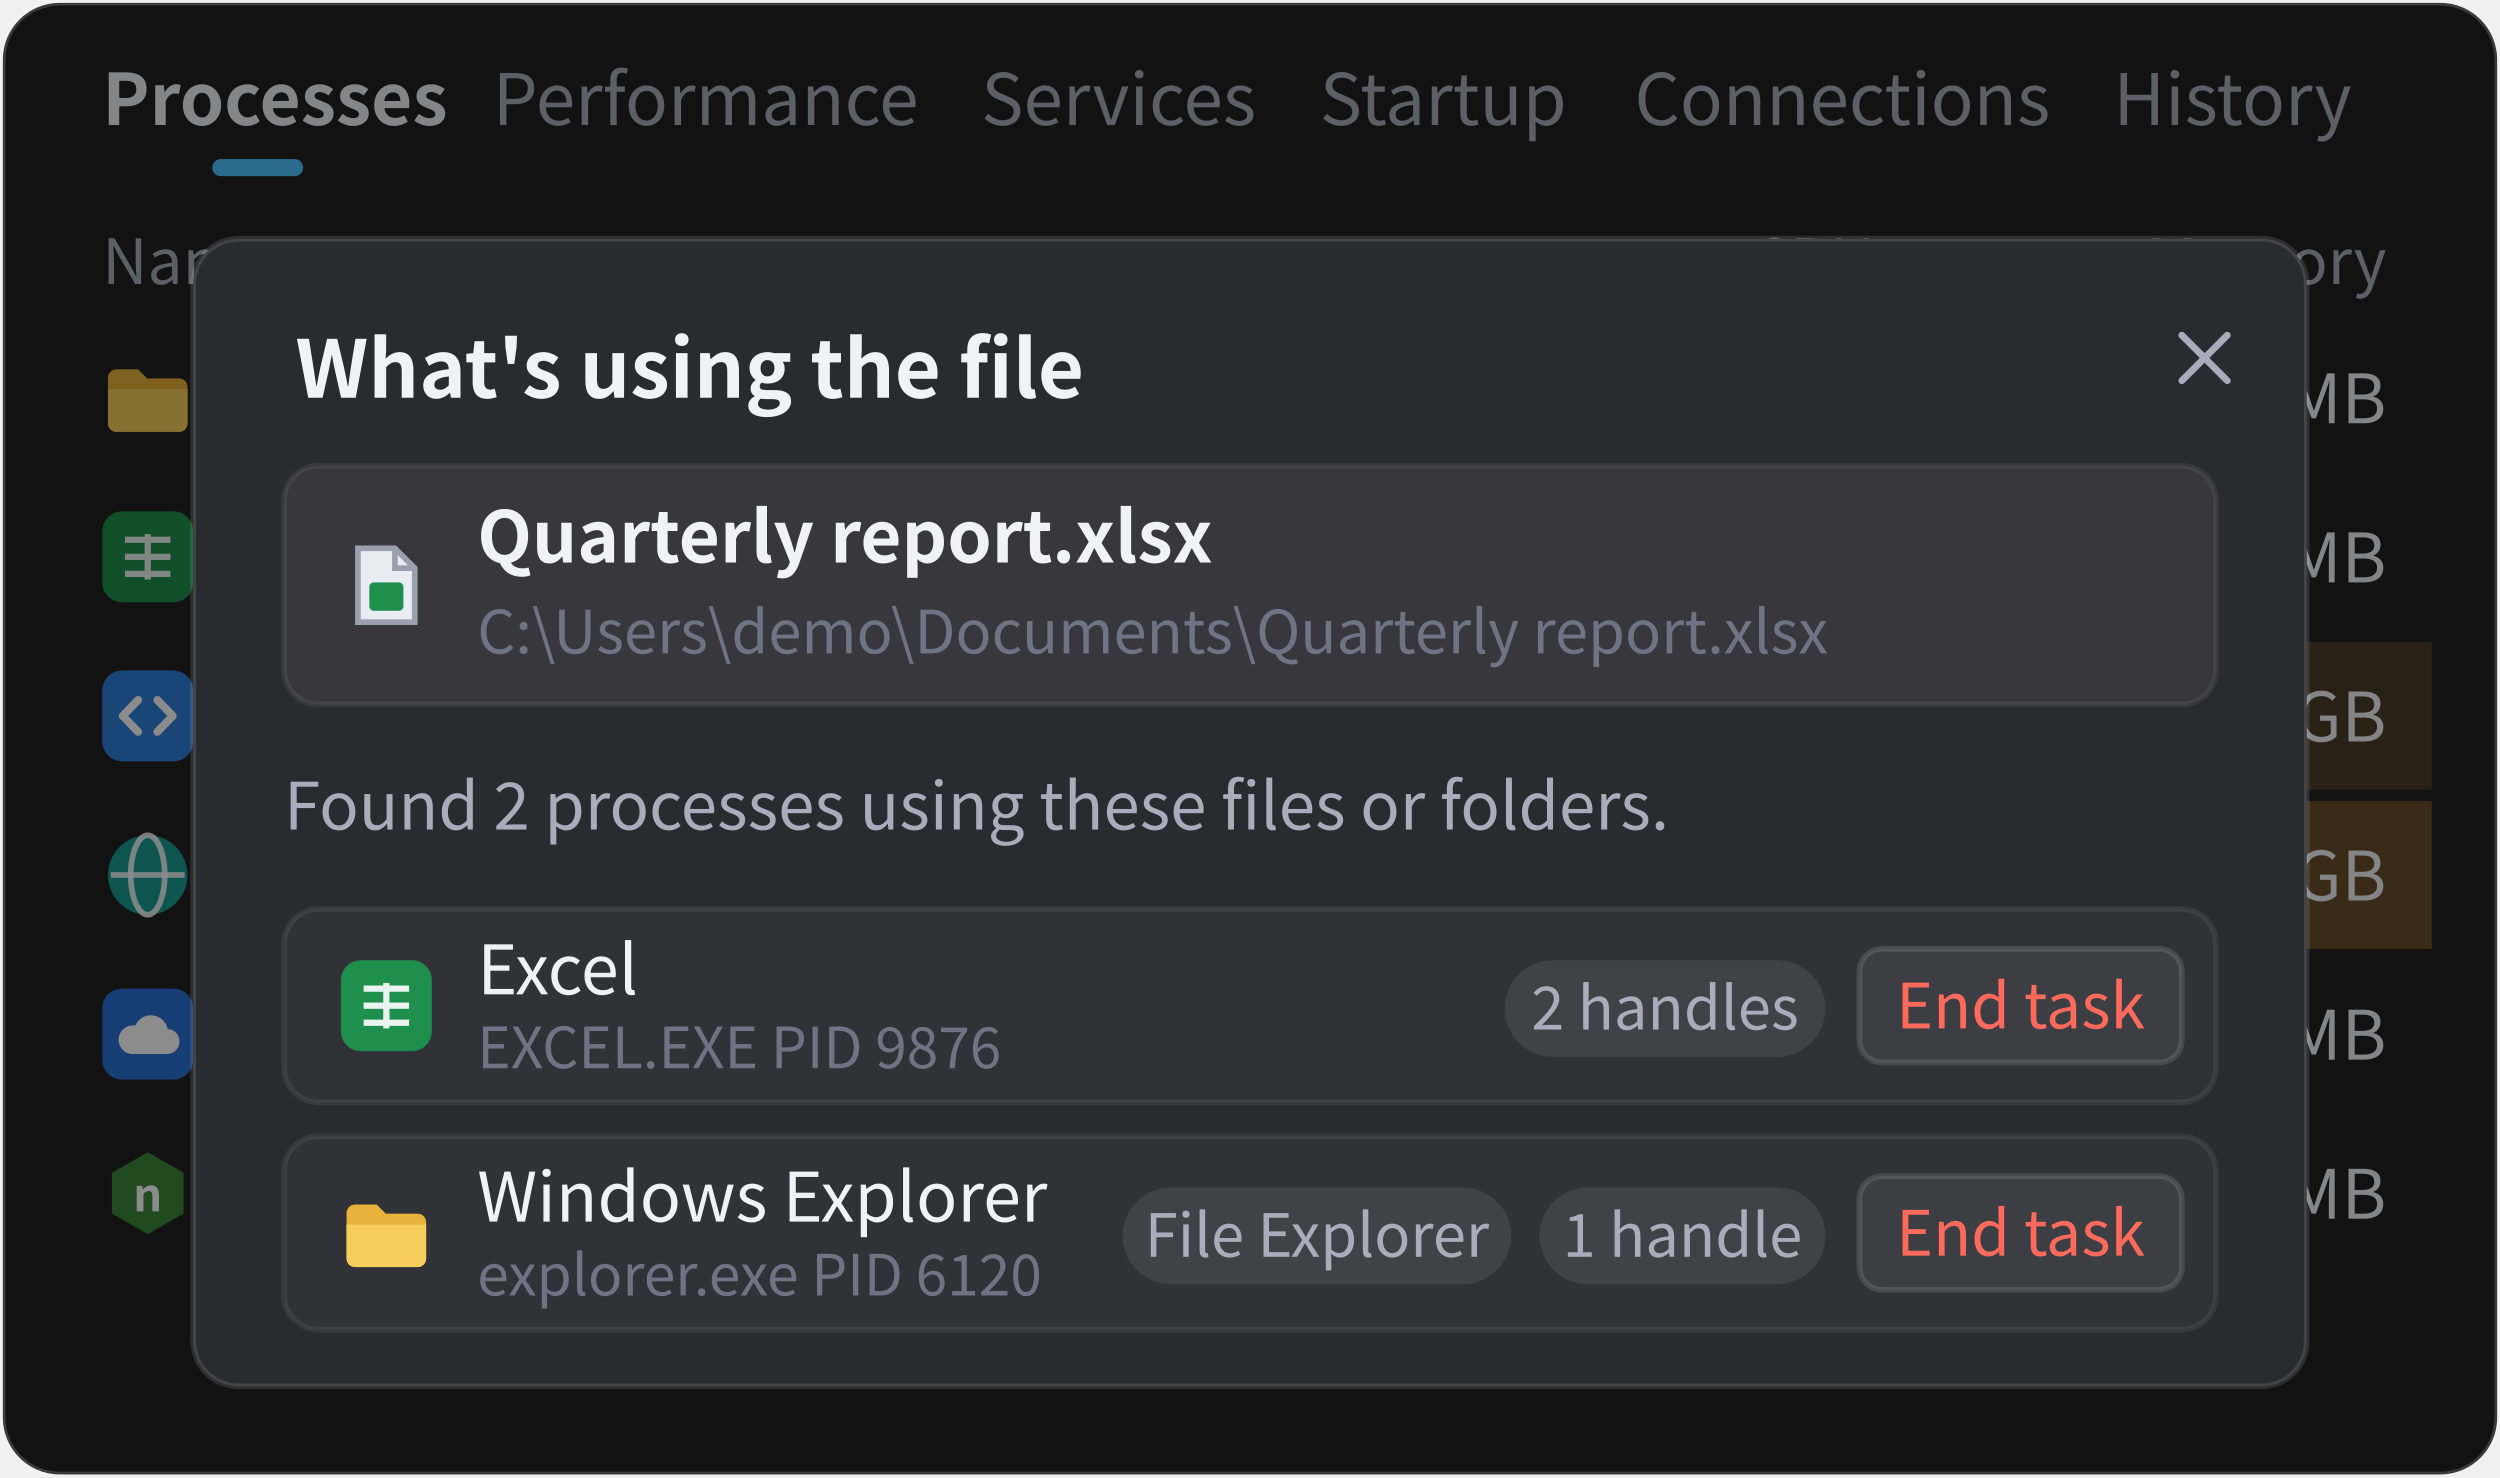
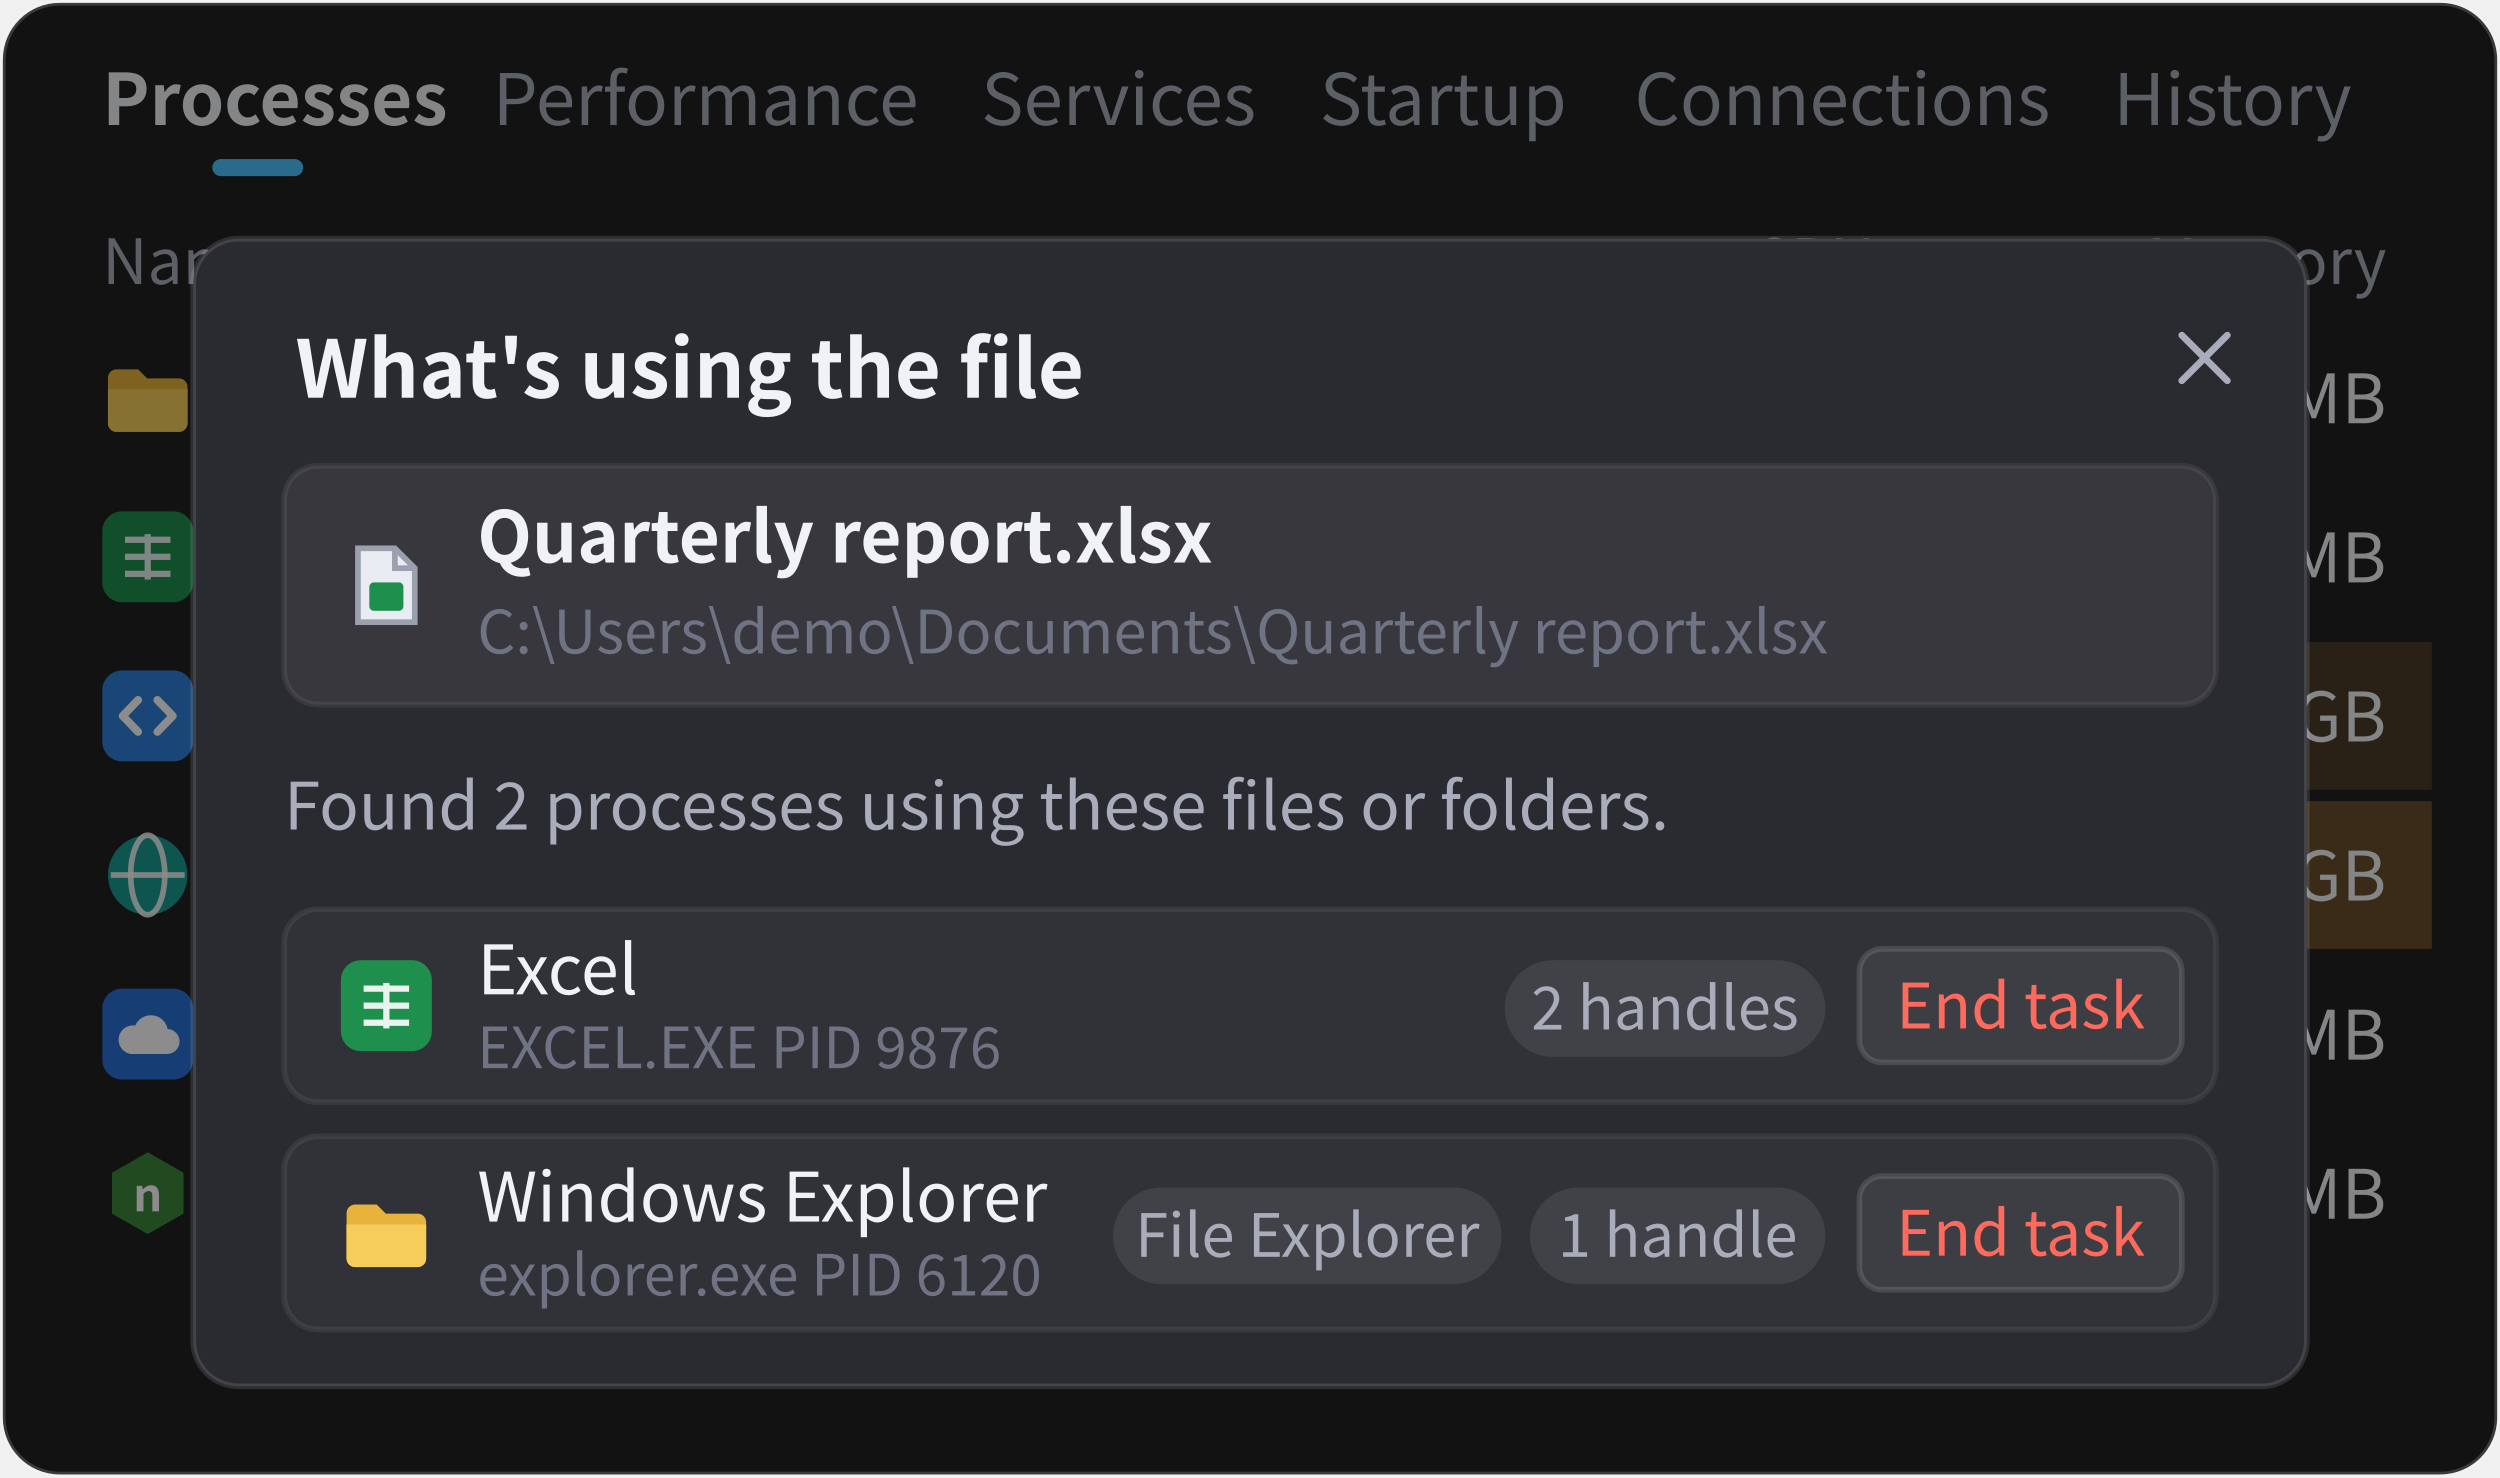
<svg xmlns="http://www.w3.org/2000/svg" width="440" height="260" viewBox="0 0 440 260" role="img" aria-label="Argus · What's using the file">
  <style>text{font-family:'Segoe UI Variable Text','Segoe UI','PingFang SC','Microsoft YaHei UI','Microsoft YaHei','Noto Sans CJK SC','Noto Sans SC',system-ui,-apple-system,BlinkMacSystemFont,sans-serif;font-variant-numeric:tabular-nums}@keyframes a0{0%{opacity:0}9%{opacity:0;animation-timing-function:cubic-bezier(0.1,0.9,0.2,1)}10.5%{opacity:1}19.5%{opacity:1;animation-timing-function:cubic-bezier(0.1,0.9,0.2,1)}21%{opacity:0}100%{opacity:0}}.a0{animation:a0 10s linear -6.1s infinite}@keyframes a1{0%{opacity:0}19.5%{opacity:0;animation-timing-function:cubic-bezier(0.1,0.9,0.2,1)}22%{opacity:1}83%{opacity:1;animation-timing-function:cubic-bezier(0.1,0.9,0.2,1)}86%{opacity:0}100%{opacity:0}}.a1{animation:a1 10s linear -6.1s infinite}@keyframes a2{0%{opacity:0;transform:translate(0px,0px) scale(0.97)}19.5%{opacity:0;transform:translate(0px,0px) scale(0.97);animation-timing-function:cubic-bezier(0.1,0.9,0.2,1)}22.5%{opacity:1;transform:translate(0px,0px) scale(1)}83%{opacity:1;transform:translate(0px,0px) scale(1);animation-timing-function:cubic-bezier(0.1,0.9,0.2,1)}85.5%{opacity:0;transform:translate(0px,0px) scale(0.98)}100%{opacity:0;transform:translate(0px,0px) scale(0.98)}}.a2{animation:a2 10s linear -6.1s infinite;transform-box:fill-box;transform-origin:center}@keyframes a3{0%{opacity:0}21.3%{opacity:0;animation-timing-function:cubic-bezier(0.1,0.9,0.2,1)}22.5%{opacity:1}32%{opacity:1;animation-timing-function:cubic-bezier(0.1,0.9,0.2,1)}33.2%{opacity:0}100%{opacity:0}}.a3{animation:a3 10s linear -6.1s infinite}@keyframes a4{0%{transform:translate(0px,0px)}22%{transform:translate(0px,0px);animation-timing-function:cubic-bezier(0.45,0,0.2,1)}27%{transform:translate(250px,0px)}27.1%{transform:translate(0px,0px);animation-timing-function:cubic-bezier(0.45,0,0.2,1)}32%{transform:translate(250px,0px)}100%{transform:translate(250px,0px)}}.a4{animation:a4 10s linear -6.1s infinite}@keyframes a5{0%{opacity:0}31.5%{opacity:0;animation-timing-function:cubic-bezier(0.1,0.9,0.2,1)}33%{opacity:1}63.5%{opacity:1;animation-timing-function:cubic-bezier(0.1,0.9,0.2,1)}65%{opacity:0}100%{opacity:0}}.a5{animation:a5 10s linear -6.1s infinite}@keyframes a6{0%{opacity:0}64%{opacity:0;animation-timing-function:cubic-bezier(0.1,0.9,0.2,1)}65.5%{opacity:1}83%{opacity:1}83.1%{opacity:0}100%{opacity:0}}.a6{animation:a6 10s linear -6.1s infinite}@keyframes a7{0%{opacity:0;transform:translate(0px,4px)}32%{opacity:0;transform:translate(0px,4px);animation-timing-function:cubic-bezier(0.1,0.9,0.2,1)}34.5%{opacity:1;transform:translate(0px,0px)}63%{opacity:1;transform:translate(0px,0px);animation-timing-function:cubic-bezier(0.1,0.9,0.2,1)}65%{opacity:0;transform:translate(0px,0px)}100%{opacity:0;transform:translate(0px,0px)}}.a7{animation:a7 10s linear -6.1s infinite}@keyframes a8{0%{opacity:0;transform:translate(0px,4px)}33.5%{opacity:0;transform:translate(0px,4px);animation-timing-function:cubic-bezier(0.1,0.9,0.2,1)}36%{opacity:1;transform:translate(0px,0px)}64%{opacity:1;transform:translate(0px,0px);animation-timing-function:cubic-bezier(0.1,0.9,0.2,1)}67.5%{opacity:1;transform:translate(0px,-40px)}83%{opacity:1;transform:translate(0px,-40px);animation-timing-function:cubic-bezier(0.1,0.9,0.2,1)}85.5%{opacity:0;transform:translate(0px,-40px)}100%{opacity:0;transform:translate(0px,-40px)}}.a8{animation:a8 10s linear -6.1s infinite}@keyframes a9{0%{opacity:0}53%{opacity:0;animation-timing-function:cubic-bezier(0.1,0.9,0.2,1)}54%{opacity:1}63%{opacity:1;animation-timing-function:cubic-bezier(0.1,0.9,0.2,1)}64%{opacity:0}100%{opacity:0}}.a9{animation:a9 10s linear -6.1s infinite}@keyframes a10{0%{opacity:0;transform:translate(0px,0px) scale(0.3)}62%{opacity:0;transform:translate(0px,0px) scale(0.3)}62.1%{opacity:0.55;transform:translate(0px,0px) scale(0.3);animation-timing-function:cubic-bezier(0.1,0.9,0.2,1)}66%{opacity:0;transform:translate(0px,0px) scale(1)}100%{opacity:0;transform:translate(0px,0px) scale(1)}}.a10{animation:a10 10s linear -6.1s infinite;transform-box:fill-box;transform-origin:center}@keyframes a11{0%{transform:translate(470px,196px)}2%{transform:translate(470px,196px);animation-timing-function:cubic-bezier(0.45,0,0.2,1)}4.5%{transform:translate(470px,196px);animation-timing-function:cubic-bezier(0.45,0,0.2,1)}17.5%{transform:translate(236px,142px);animation-timing-function:cubic-bezier(0.45,0,0.2,1)}100%{transform:translate(236px,142px)}}.a11{animation:a11 10s linear -6.1s infinite}@keyframes a12{0%{opacity:1;transform:translate(0px,0px) scale(1)}2%{opacity:1;transform:translate(0px,0px) scale(1)}19%{opacity:1;transform:translate(0px,0px) scale(1);animation-timing-function:cubic-bezier(0.1,0.9,0.2,1)}21%{opacity:0;transform:translate(0px,0px) scale(0.85)}100%{opacity:0;transform:translate(0px,0px) scale(0.85)}}.a12{animation:a12 10s linear -6.1s infinite;transform-box:fill-box;transform-origin:center}@keyframes a13{0%{transform:translate(470px,196px)}2%{transform:translate(470px,196px);animation-timing-function:cubic-bezier(0.45,0,0.2,1)}4.5%{transform:translate(470px,196px);animation-timing-function:cubic-bezier(0.45,0,0.2,1)}17.5%{transform:translate(236px,142px);animation-timing-function:cubic-bezier(0.45,0,0.2,1)}46%{transform:translate(236px,142px);animation-timing-function:cubic-bezier(0.45,0,0.2,1)}53.5%{transform:translate(353.6301px,178px);animation-timing-function:cubic-bezier(0.45,0,0.2,1)}67%{transform:translate(353.6301px,178px);animation-timing-function:cubic-bezier(0.45,0,0.2,1)}76%{transform:translate(300px,236px);animation-timing-function:cubic-bezier(0.45,0,0.2,1)}100%{transform:translate(300px,236px)}}.a13{animation:a13 10s linear -6.1s infinite}@keyframes a14{0%{opacity:0;animation-timing-function:cubic-bezier(0.1,0.9,0.2,1)}2%{opacity:1}76%{opacity:1;animation-timing-function:cubic-bezier(0.1,0.9,0.2,1)}78%{opacity:0}100%{opacity:0}}.a14{animation:a14 10s linear -6.1s infinite}@media (prefers-reduced-motion:reduce){*{animation:none!important}}</style>
  <rect x="0.5" y="0.5" width="439" height="259" fill="#202020" rx="10" stroke="rgba(255,255,255,0.12)" stroke-width="1" />
  <text x="18" y="22" font-size="12.5" fill="#f1f2f6" font-weight="600">Processes</text>
  <rect x="37.36" y="28" width="16" height="3" fill="#4cc2ff" rx="1.5" />
  <text x="86.72" y="22" font-size="12.5" fill="#a9adbb">Performance</text>
  <text x="172.68" y="22" font-size="12.5" fill="#a9adbb">Services</text>
  <text x="232.27" y="22" font-size="12.5" fill="#a9adbb">Startup</text>
  <text x="287.68" y="22" font-size="12.5" fill="#a9adbb">Connections</text>
  <text x="371.95" y="22" font-size="12.5" fill="#a9adbb">History</text>
  <text x="18" y="50" font-size="11" fill="#a9adbb">Name</text>
  <text x="330" y="50" font-size="11" fill="#a9adbb" text-anchor="end">CPU</text>
  <text x="420" y="50" font-size="11" fill="#a9adbb" text-anchor="end">Memory</text>
  <g transform="translate(18 62)">
    <path d="M1 4.5a1.5 1.5 0 0 1 1.5-1.5h3.8l1.6 1.6h5.6A1.5 1.5 0 0 1 15 6.1v6.4a1.5 1.5 0 0 1-1.5 1.5h-11A1.5 1.5 0 0 1 1 12.5z" fill="#e8b33a" />
    <path d="M1 6.5h14v6a1.5 1.5 0 0 1-1.5 1.5h-11A1.5 1.5 0 0 1 1 12.5z" fill="#f6cd5b" />
  </g>
  <text x="42" y="74.5" font-size="12.5" fill="#f1f2f6">Windows Explorer</text>
  <text x="148.21" y="74.5" font-size="11.5" fill="#6f7384">explorer.exe</text>
  <text x="330" y="74.5" font-size="12" fill="#f1f2f6" text-anchor="end">0.2%</text>
  <text x="420" y="74.5" font-size="12" fill="#f1f2f6" text-anchor="end">167.5 MB</text>
  <g transform="translate(18 90)">
    <rect width="16" height="16" rx="3.5" fill="#1f8f4e" />
    <path d="M4 5h8M4 8h8M4 11h8M8 4v8" stroke="#fff" stroke-width="1.1" opacity=".9" />
  </g>
  <text x="42" y="102.5" font-size="12.5" fill="#f1f2f6">Excel</text>
  <text x="76.4" y="102.5" font-size="11.5" fill="#6f7384">EXCEL.EXE</text>
  <text x="330" y="102.5" font-size="12" fill="#f1f2f6" text-anchor="end">0.4%</text>
  <text x="420" y="102.5" font-size="12" fill="#f1f2f6" text-anchor="end">212.0 MB</text>
  <rect x="342" y="113" width="86" height="26" fill="rgba(244,170,60,0.2)" />
  <g transform="translate(18 118)">
    <rect width="16" height="16" rx="3.5" fill="#2f7fd8" />
    <path d="M6.3 5.2 3.6 8l2.7 2.8M9.7 5.2 12.4 8 9.7 10.8" fill="none" stroke="#fff" stroke-width="1.4" stroke-linecap="round" stroke-linejoin="round" />
  </g>
  <text x="42" y="130.5" font-size="12.5" fill="#f1f2f6">Visual Studio Code</text>
  <text x="152.63" y="130.5" font-size="11.5" fill="#6f7384">Code.exe</text>
  <text x="330" y="130.5" font-size="12" fill="#f1f2f6" text-anchor="end">1.4%</text>
  <text x="420" y="130.5" font-size="12" fill="#f1f2f6" text-anchor="end">1.34 GB</text>
  <rect x="268" y="141" width="70" height="26" fill="rgba(244,170,60,0.04)" />
  <rect x="342" y="141" width="86" height="26" fill="rgba(244,170,60,0.34)" />
  <g transform="translate(18 146)">
    <circle cx="8" cy="8" r="7" fill="#1c9a8f" />
    <ellipse cx="8" cy="8" rx="3" ry="7" fill="none" stroke="#fff" opacity=".85" />
    <path d="M1.5 8h13" stroke="#fff" opacity=".85" />
  </g>
  <text x="42" y="158.5" font-size="12.5" fill="#f1f2f6">Microsoft Edge</text>
  <text x="132.48" y="158.5" font-size="11.5" fill="#6f7384">msedge.exe</text>
  <text x="330" y="158.5" font-size="12" fill="#f1f2f6" text-anchor="end">3.1%</text>
  <text x="420" y="158.5" font-size="12" fill="#f1f2f6" text-anchor="end">2.67 GB</text>
  <g transform="translate(18 174)">
    <rect width="16" height="16" rx="3.5" fill="#2a6fd6" />
    <path d="M5 11.5h6.3a2.2 2.2 0 0 0 .2-4.4 3 3 0 0 0-5.7-.6A2.5 2.5 0 0 0 5 11.5z" fill="#fff" />
  </g>
  <text x="42" y="186.5" font-size="12.5" fill="#f1f2f6">OneDrive</text>
  <text x="100.7" y="186.5" font-size="11.5" fill="#6f7384">OneDrive.exe</text>
  <text x="330" y="186.5" font-size="12" fill="#f1f2f6" text-anchor="end">0.1%</text>
  <text x="420" y="186.5" font-size="12" fill="#f1f2f6" text-anchor="end">48.2 MB</text>
  <g transform="translate(18 202)">
    <path d="M8 .8 14.3 4.4v7.2L8 15.2 1.7 11.6V4.4z" fill="#3c873a" />
    <text x="8" y="11.2" font-size="8" font-weight="700" fill="#fff" text-anchor="middle">n</text>
  </g>
  <text x="42" y="214.5" font-size="12.5" fill="#f1f2f6">Node.js JavaScript Runtime</text>
  <text x="198.19" y="214.5" font-size="11.5" fill="#6f7384">node.exe</text>
  <text x="330" y="214.5" font-size="12" fill="#f1f2f6" text-anchor="end">0.4%</text>
  <text x="420" y="214.5" font-size="12" fill="#f1f2f6" text-anchor="end">84.1 MB</text>
  <g class="a0" opacity="0">
    <rect x="6" y="36" width="428" height="218" fill="#4cc2ff" rx="8" opacity="0.07" />
    <rect x="6.5" y="36.5" width="427" height="217" fill="none" rx="8" stroke="#4cc2ff" stroke-width="1.5" stroke-dasharray="5 4" />
  </g>
  <rect x="1" y="1" width="438" height="258" fill="rgba(0,0,0,0.45)" rx="9.5" class="a1" />
  <g class="a2">
    <rect x="34" y="42" width="372" height="202" fill="#2a2b31" rx="8" stroke="rgba(255,255,255,0.12)" stroke-width="1" />
    <text x="52" y="70" font-size="14" fill="#f1f2f6" font-weight="600">What's using the file</text>
    <path d="M384 59l8 8M392 59l-8 8" stroke="#a9adbb" stroke-width="1.2" stroke-linecap="round" />
    <rect x="50" y="82" width="340" height="42" fill="rgba(255,255,255,0.06)" rx="6" stroke="rgba(255,255,255,0.07)" stroke-width="1" />
    <g transform="translate(60 95)">
      <path d="M3 1.5h6.5L13 5v9.5H3z" fill="#e9ecf2" stroke="#9aa0ad" />
      <path d="M9.5 1.5V5H13" fill="none" stroke="#9aa0ad" />
      <rect x="5" y="7.5" width="6" height="5" rx=".8" fill="#1f8f4e" />
    </g>
    <text x="84" y="99" font-size="12.5" fill="#f1f2f6" font-weight="600">Quarterly report.xlsx</text>
    <text x="84" y="115" font-size="10.5" fill="#6f7384">C:\Users\demo\Documents\Quarterly report.xlsx</text>
    <g class="a3" opacity="0">
      <text x="50" y="144" font-size="11.5" fill="#a9adbb">Checking…</text>
      <rect x="50" y="152" width="340" height="3" fill="rgba(255,255,255,0.08)" rx="1.5" />
      <rect x="50" y="152" width="90" height="3" fill="#4cc2ff" rx="1.5" class="a4" />
    </g>
    <text x="50" y="146" font-size="11.5" fill="#a9adbb" class="a5">Found 2 processes using these files or folders.</text>
    <text x="50" y="146" font-size="11.5" fill="#a9adbb" opacity="0" class="a6">Found 1 process using these files or folders.</text>
    <g class="a7">
      <rect x="50" y="160" width="340" height="34" fill="rgba(255,255,255,0.035)" rx="6" stroke="rgba(255,255,255,0.07)" stroke-width="1" />
      <g transform="translate(60 169)">
        <rect width="16" height="16" rx="3.5" fill="#1f8f4e" />
        <path d="M4 5h8M4 8h8M4 11h8M8 4v8" stroke="#fff" stroke-width="1.1" opacity=".9" />
      </g>
      <rect x="264.82" y="169" width="56.44" height="17" fill="rgba(255,255,255,0.08)" rx="8.5" />
      <text x="293.04" y="181.2" font-size="10.5" fill="#a9adbb" text-anchor="middle">2 handles</text>
      <text x="84" y="175" font-size="12" fill="#f1f2f6">Excel</text>
      <text x="84" y="188" font-size="10" fill="#6f7384">EXCEL.EXE  PID 9876</text>
      <rect x="327.26" y="167" width="56.74" height="20" fill="rgba(255,255,255,0.06)" rx="4" stroke="rgba(255,255,255,0.12)" stroke-width="1" />
      <text x="355.63" y="181" font-size="11" fill="#ff6a5c" text-anchor="middle">End task</text>
      <g class="a9" opacity="0">
        <rect x="327.26" y="167" width="56.74" height="20" rx="4" fill="#ff6a5c" fill-opacity="0.16" />
      </g>
    </g>
    <g class="a8">
      <rect x="50" y="200" width="340" height="34" fill="rgba(255,255,255,0.035)" rx="6" stroke="rgba(255,255,255,0.07)" stroke-width="1" />
      <g transform="translate(60 209)">
        <path d="M1 4.5a1.5 1.5 0 0 1 1.5-1.5h3.8l1.6 1.6h5.6A1.5 1.5 0 0 1 15 6.1v6.4a1.5 1.5 0 0 1-1.5 1.5h-11A1.5 1.5 0 0 1 1 12.5z" fill="#e8b33a" />
        <path d="M1 6.5h14v6a1.5 1.5 0 0 1-1.5 1.5h-11A1.5 1.5 0 0 1 1 12.5z" fill="#f6cd5b" />
      </g>
-       <rect x="270.96" y="209" width="50.3" height="17" fill="rgba(255,255,255,0.08)" rx="8.5" />
-       <text x="296.11" y="221.2" font-size="10.5" fill="#a9adbb" text-anchor="middle">1 handle</text>
-       <rect x="197.59" y="209" width="68.37" height="17" fill="rgba(255,255,255,0.08)" rx="8.5" />
-       <text x="231.78" y="221.2" font-size="10.5" fill="#a9adbb" text-anchor="middle">File Explorer</text>
+       <rect x="269.28" y="209" width="51.98" height="17" fill="rgba(255,255,255,0.08)" rx="8.5" />
+       <text x="295.27" y="221.2" font-size="10.5" fill="#a9adbb" text-anchor="middle">1 handle</text>
+       <rect x="195.91" y="209" width="68.37" height="17" fill="rgba(255,255,255,0.08)" rx="8.5" />
+       <text x="230.09" y="221.2" font-size="10.5" fill="#a9adbb" text-anchor="middle">File Explorer</text>
      <text x="84" y="215" font-size="12" fill="#f1f2f6">Windows Explorer</text>
      <text x="84" y="228" font-size="10" fill="#6f7384">explorer.exe  PID 6120</text>
      <rect x="327.26" y="207" width="56.74" height="20" fill="rgba(255,255,255,0.06)" rx="4" stroke="rgba(255,255,255,0.12)" stroke-width="1" />
      <text x="355.63" y="221" font-size="11" fill="#ff6a5c" text-anchor="middle">End task</text>
    </g>
  </g>
  <g transform="translate(355.63 177)">
    <circle class="a10" r="9" fill="none" stroke="#a9adbb" stroke-width="1.5" opacity="0" />
  </g>
  <g class="a11" transform="translate(236 142)">
    <g class="a12" opacity="0">
      <rect x="12" y="14" width="138.56" height="26" fill="#2a2b31" rx="6" stroke="rgba(255,255,255,0.12)" stroke-width="1" />
      <g transform="translate(18 19)">
        <path d="M3 1.5h6.5L13 5v9.5H3z" fill="#e9ecf2" stroke="#9aa0ad" />
        <path d="M9.5 1.5V5H13" fill="none" stroke="#9aa0ad" />
        <rect x="5" y="7.5" width="6" height="5" rx=".8" fill="#1f8f4e" />
      </g>
      <text x="40" y="31" font-size="11.5" fill="#f1f2f6">Quarterly report.xlsx</text>
    </g>
  </g>
  <g class="a14" opacity="0">
    <g class="a13" transform="translate(300 236)">
      <path d="M0 0v17.2l4.3-3.9 2.7 6.3 2.6-1.1-2.7-6.2h5.8z" fill="#fff" stroke="#111" stroke-width="1.1" stroke-linejoin="round" />
    </g>
  </g>
</svg>
